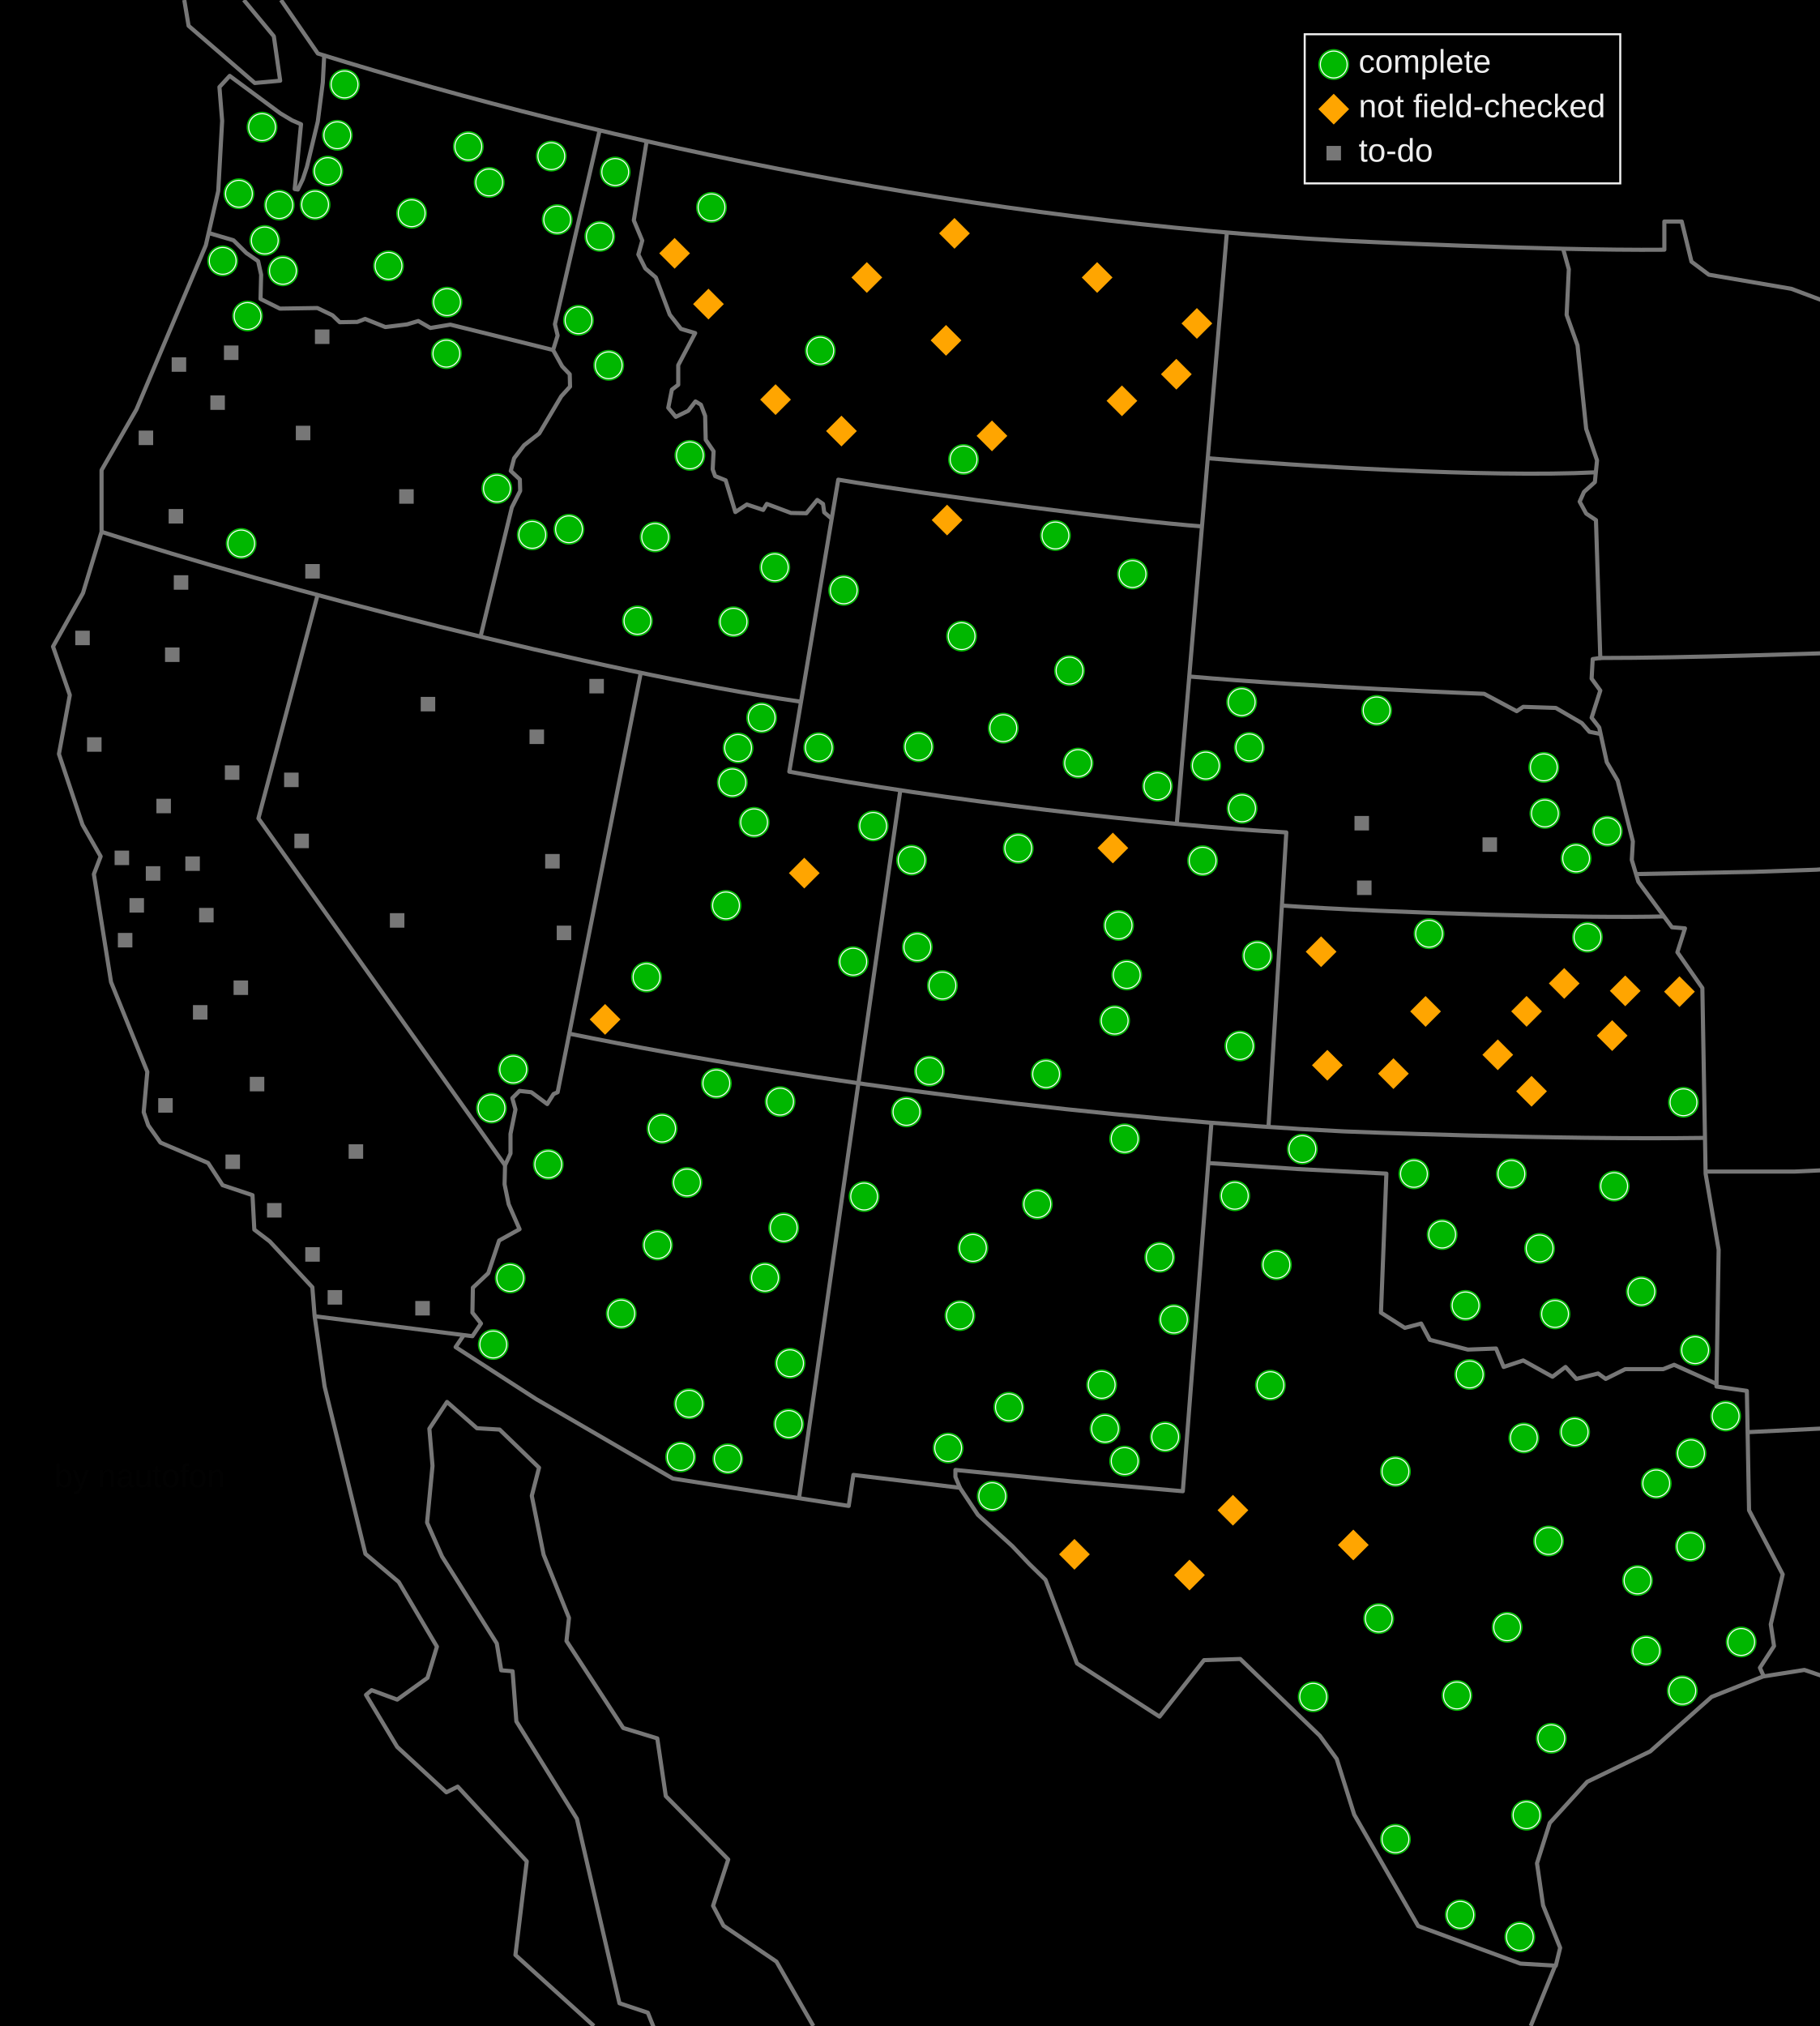
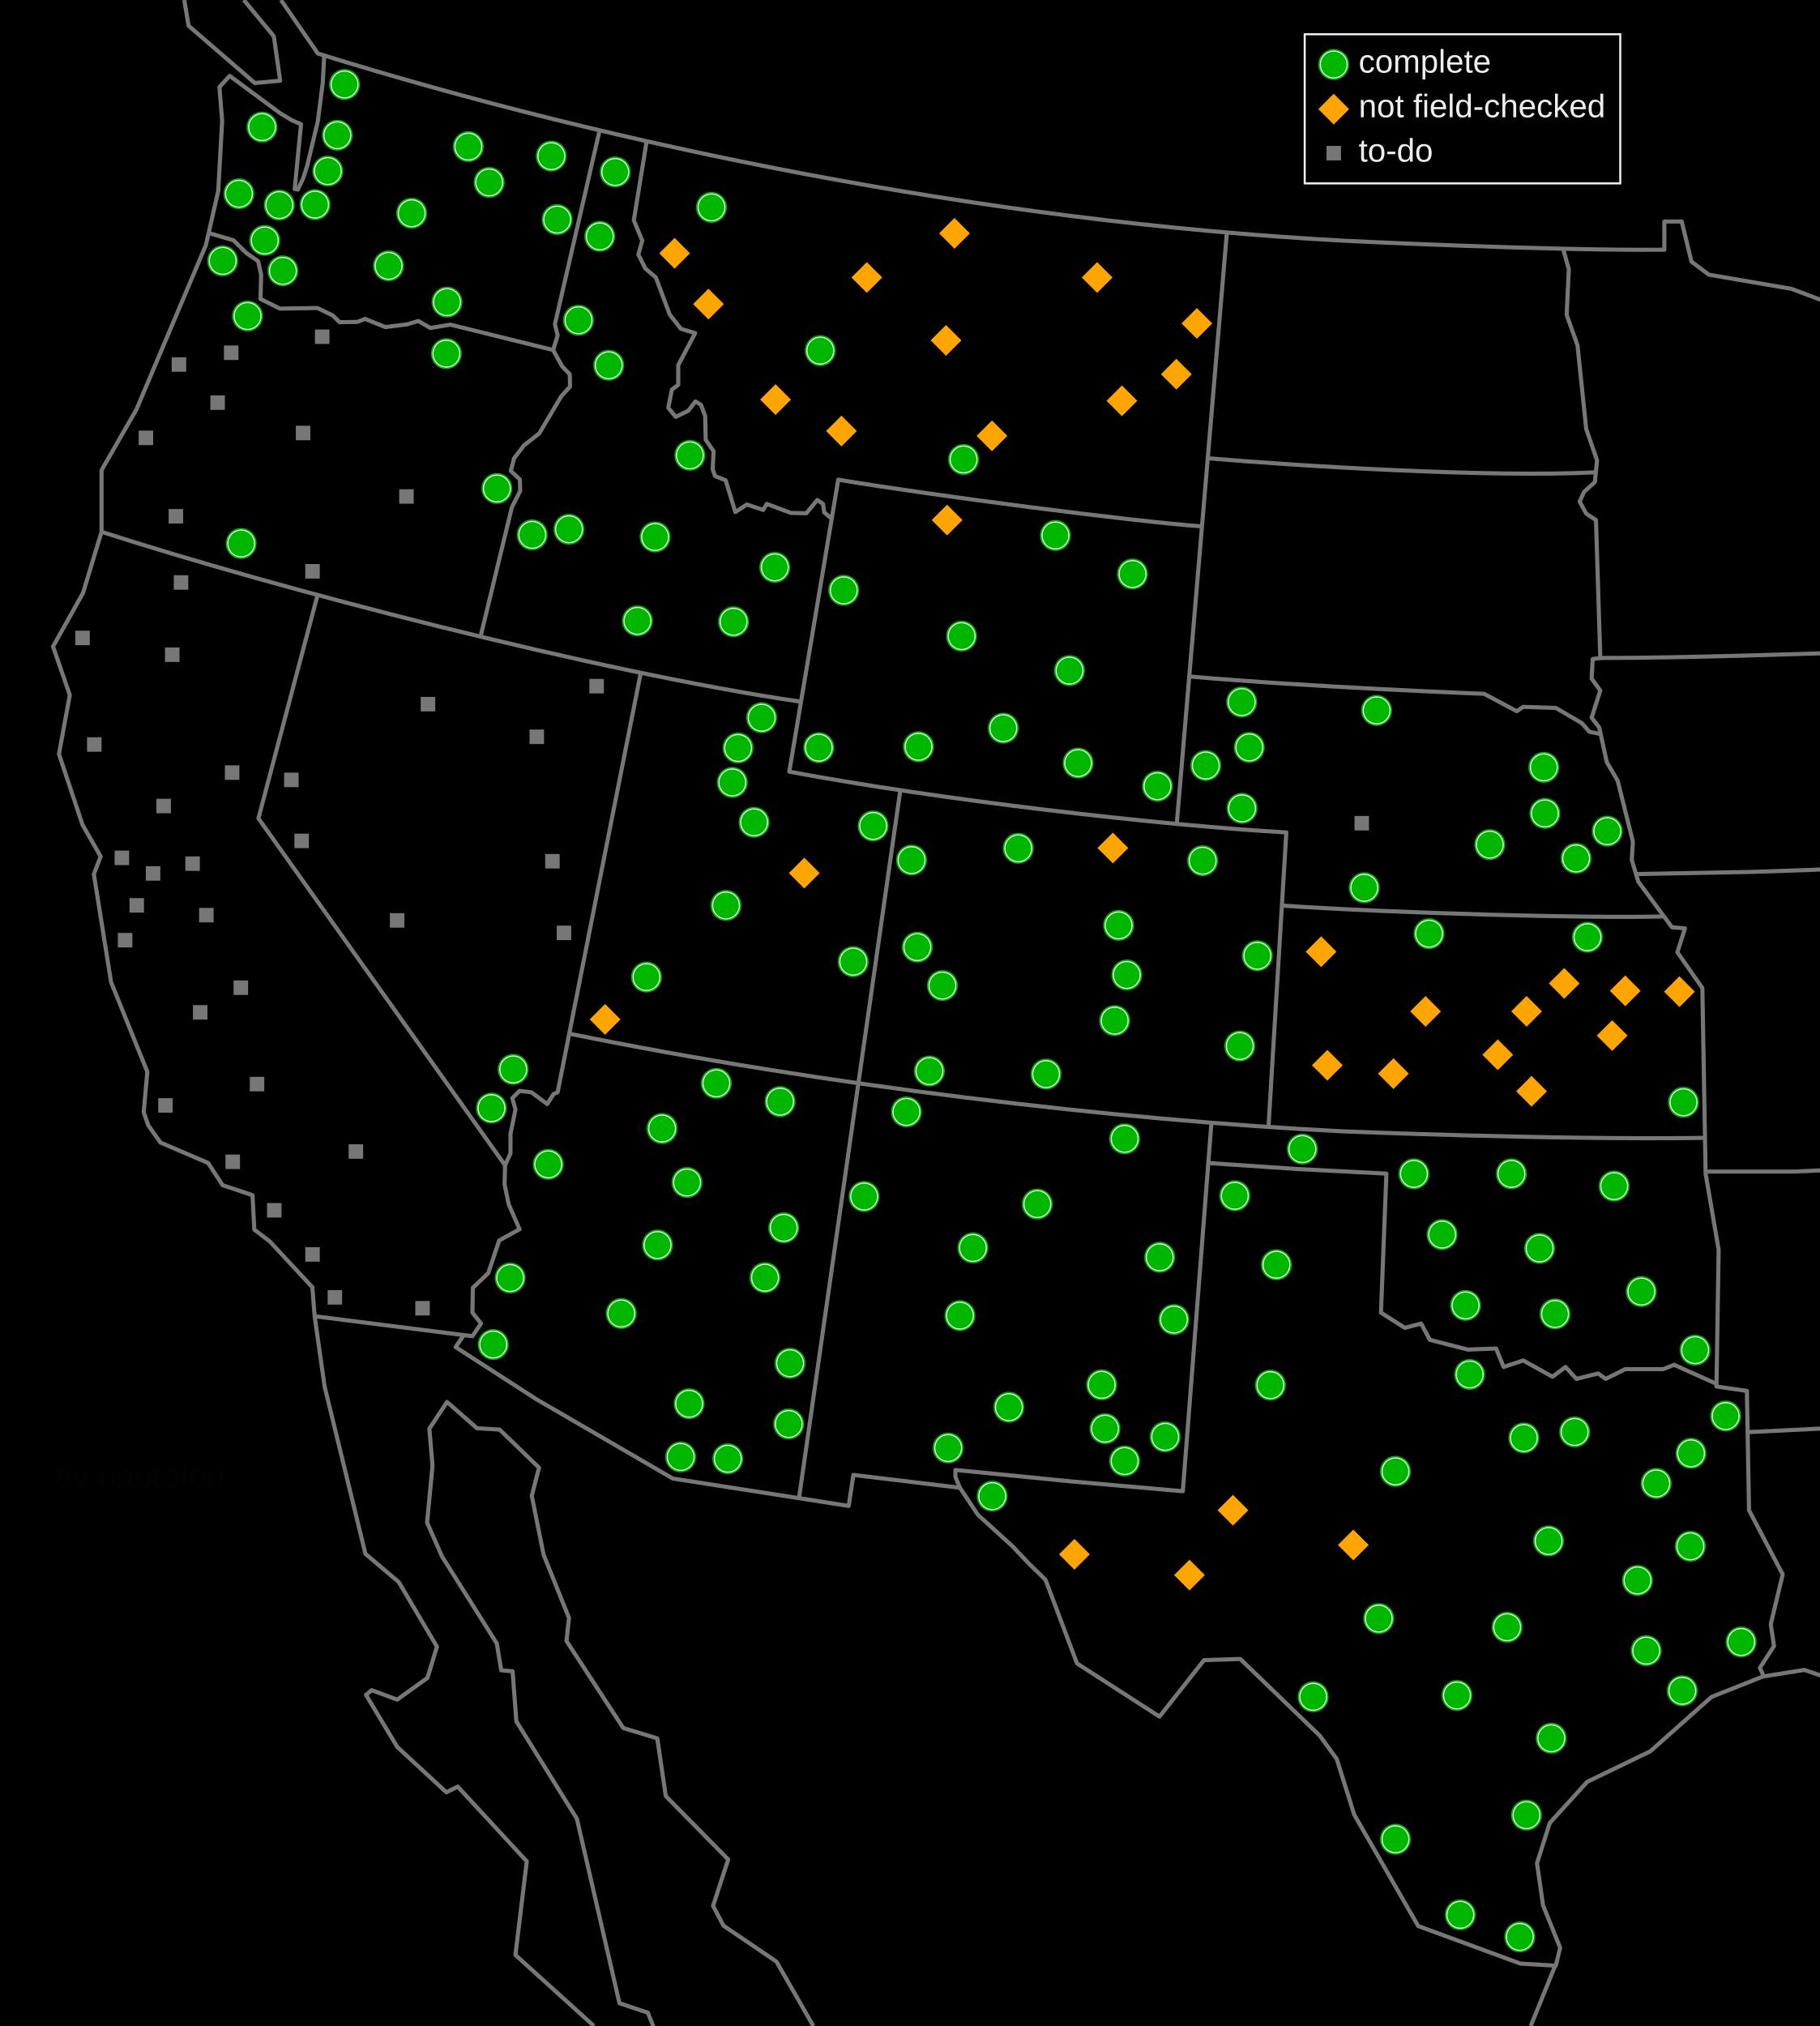
<svg xmlns="http://www.w3.org/2000/svg" xmlns:xlink="http://www.w3.org/1999/xlink" version="1.1" x="0px" y="0px" width="501.68px" height="558.55px" viewBox="0 0 501.68 558.55" xml:space="preserve">
  <symbol id="all" viewBox="-4.25 -4.25 8.5 8.5">
    <path style="fill:#00B700;" d="M4.25,0c0-2.35-1.9-4.25-4.25-4.25c-2.35,0-4.25,1.9-4.25,4.25S-2.35,4.25,0,4.25C2.35,4.25,4.25,2.35,4.25,0z" />
    <path style="fill:none;stroke:#FFFFFF;stroke-width:0.283;stroke-miterlimit:10;" d="M3.69,0c0-2.04-1.65-3.69-3.69-3.69S-3.68-2.04-3.68,0S-2.04,3.69,0,3.69S3.69,2.04,3.69,0z" />
  </symbol>
  <symbol id="cleanup" viewBox="-4.25 -4.25 8.5 8.5">
    <rect x="-3" y="-3" width="6" height="6" transform="rotate(45)" style="fill:orange" />
  </symbol>
  <symbol id="open" viewBox="-4.25 -4.25 8.5 8.5">
    <rect x="-2" y="-2" width="4" height="4" style="fill:#777" />
  </symbol>
  <symbol id="TODO" viewBox="-4.25 -4.25 8.5 8.5">
    <rect x="-2" y="-2" width="4" height="4" style="fill:red" />
  </symbol>
  <g id="map">
    <rect width="597.74" height="558.55" />
    <text id="made_by_nautofon" transform="matrix(1 0 0 1 15.00 410.00)" style="font-family:'ArialMT','Arial',sans-serif;fill:#020202;font-size:9px;">by nautofon</text>
    <path style="fill:none;stroke:#777777;stroke-width:1.134;stroke-linejoin:round;stroke-miterlimit:10;" d="M77.47,0l10.16,14.75c81.55,25.39,184,46.31,282.83,51.61 0 0 55.799 2.787 88.427 2.487v-7.783h4.789l2.694 11.076 4.789 3.592 22.75 3.891 14.368 5.388 10.178-2.993 17.362 4.49-13.47 7.184-18.858 18.559 0.299 2.395" />
    <line style="fill:none;stroke:#777777;stroke-width:1.134;stroke-linejoin:round;stroke-miterlimit:10;" x1="338.27" y1="64.1" x2="324.45" y2="227.16" />
    <polyline style="fill:none;stroke:#777777;stroke-width:1.134;stroke-linejoin:round;stroke-miterlimit:10;" points="87.56,164.04 71.25,225.62 139.25,321.25" />
    <polyline style="fill:none;stroke:#777777;stroke-width:1.134;stroke-linejoin:round;stroke-miterlimit:10;" points="176.67,185.49 153.75,301.12 152.62,301.62 150.88,304.38 146.5,301.12 143.25,300.75 141.25,302.75 142.12,305.88 140.75,312.62 140.75,318 139.25,321.25 139.12,326.5 140.25,332 143.25,338.88 137.62,342 134.62,351 130.38,355 130.25,361.88 132.62,364.88 130.25,368.38 86.75,362.88" />
    <polyline style="fill:none;stroke:#777777;stroke-width:1.134;stroke-linejoin:round;stroke-miterlimit:10;" points="50.81,0 52,7.12 70.25,22.88 77.25,22.25 75.5,10 67.22,0" />
    <path style="fill:none;stroke:#777777;stroke-width:1.134;stroke-linejoin:round;stroke-miterlimit:10;" d="m89.39 15.3-0.39 7.45-1.38 10.75-3 12.5-1.12 3.38-1.38 2.87-0.87-0.13 1.75-17.87-2.5-1.08-3.21-1.92-13.96-10.33-2.83 3.08 0.75 9.33-1.08 19.34-3.42 14.95-19.13 45.26-9.62 16.74v17l-5.12 16.88-8.26 14.75 4.63 13.37-3 16.26 6.5 19.5 5 8.74-1.87 4.88 4.74 29.75 10 24.75-1 11.12 1.26 3.63 3.37 4.75 13.13 5.62 4 6.13 8.24 2.75 0.5 9.5 4.26 3.25 11.74 12.63 0.63 8 2.75 19.37 11.25 46.13 9.177 7.754 10.54 17.833-2.607 8.605-8.344 5.997-7.04-2.607-1.565 1.304 8.605 14.341 13.559 12.516 3.129-1.565 19.035 20.599-3.129 25.814 21.642 19.574" />
    <path style="fill:none;stroke:#777777;stroke-width:1.134;stroke-linejoin:round;stroke-miterlimit:10;" d="m180.18 558.79-1.565-3.911-7.822-2.607-11.734-50.846-16.688-26.857-1.043-13.82-3.129-0.261-1.228-7.413-15.09-23.953-4.13-9.37 1.5-15.63-0.87-10.24 4.87-7.38 8.25 7.25 6.25 0.37 10.87 10.5-2 7.76 3.26 16.24 6.997 17.413-0.687 6.37 15.645 23.989 9.387 2.868 2.347 15.906 17.21 17.47-4.172 12.777 2.868 5.476 14.602 9.909 10.169 17.749" />
    <path style="fill:none;stroke:#777777;stroke-width:1.134;stroke-linejoin:round;stroke-miterlimit:10;" d="m127.87 368.07-2.25 3.31 22.26 14.37 37.62 21.87 48.5 7.55 1.29-8.55 29.38 3.55 4.95 7.45 9.5 8.63 4.68 4.93 4.464 4.358 8.681 23.049 22.75 14.668 12.273-15.566 9.989-0.323 21.93 21.149 4.666 6.405 4.83 15.362 17.624 30.7 28.183 10.36 9.765 0.577 1.202-4.926-4.701-11.674-1.683-11.626 3.523-11.123 10.338-11.353 17.362-8.382 16.902-15.012 14.229-5.642 11.375-1.796 13.171 4.49 14.967-3.592 14.368 10.477 12.872-0.299 6.585-4.191 6.885 2.395 2.694-2.993-3.891-3.592-0.299-8.082-2.993-5.388 6.885-4.191 13.47-2.395 15.53 0.898" />
    <line style="fill:none;stroke:#777777;stroke-width:1.134;stroke-linejoin:round;stroke-miterlimit:10;" x1="248.23" y1="217.87" x2="220.3" y2="413.04" />
    <path style="fill:none;stroke:#777777;stroke-width:1.134;stroke-linejoin:round;stroke-miterlimit:10;" d="M28,146.62c47.23,15.27,136.03,38.56,192.86,46.85" />
    <path style="fill:none;stroke:#777777;stroke-width:1.134;stroke-linejoin:round;stroke-miterlimit:10;" d="M156.95 284.97c69.54 14.18 151.01 23.87 213.51 26.94 0 0 58.194 2.396 99.503 1.797" />
    <path style="fill:none;stroke:#777777;stroke-width:1.134;stroke-linejoin:round;stroke-miterlimit:10;" d="M331.36,145.12c-18.79-1.34-74.68-8.56-100.24-12.88l-13.5,80.5c41,7.71,102.37,14.82,137.04,16.75l-4.92,81.2" />
    <polyline style="fill:none;stroke:#777777;stroke-width:1.134;stroke-linejoin:round;stroke-miterlimit:10;" points="334.01,309.54 326.12,411.12 295.42,408.42 263.42,405.25 263.42,407.17 264.67,410.17" />
    <path style="fill:none;stroke:#777777;stroke-width:1.134;stroke-linejoin:round;stroke-miterlimit:10;" d="m333.16 320.64 24.461 1.643 24.63 1.276-1.497 38.332 6.585 4.191 4.49-1.197 2.395 4.49 10.477 2.694 7.783-0.299 2.095 5.089 5.388-1.796 8.082 4.49 3.592-2.694 2.993 3.293 5.987-1.497 2.095 1.497 5.388-2.694h10.477l2.993-1.197 11.974 5.388" />
    <path style="fill:none;stroke:#777777;stroke-width:1.134;stroke-linejoin:round;stroke-miterlimit:10;" d="m353.22 249.65c31.131 2.095 85.611 3.592 105.67 2.993" />
    <path style="fill:none;stroke:#777777;stroke-width:1.134;stroke-linejoin:round;stroke-miterlimit:10;" d="m327.78 186.49c34.125 2.993 81.42 4.789 81.42 4.789l8.98 4.789 1.796-1.197 8.98 0.299 7.184 4.191 2.095 2.395 2.993 0.599" />
    <path style="fill:none;stroke:#777777;stroke-width:1.134;stroke-linejoin:round;stroke-miterlimit:10;" d="m332.87 126.32c24.246 2.095 77.529 5.388 107.16 3.891" />
    <polyline style="fill:none;stroke:#777777;stroke-width:1.134;stroke-linejoin:round;stroke-miterlimit:10;" points="165.33,35.93 153,89.38 153.75,92.5 152.5,96.5 155,101 157.08,103.17 157.17,106.58 154.75,109.25 148.67,119.5 144.5,122.75 141.75,126.33 140.83,129.83 143.33,132.17 143.42,135.33 141.12,139.88 132.49,175.53" />
    <polyline style="fill:none;stroke:#777777;stroke-width:1.134;stroke-linejoin:round;stroke-miterlimit:10;" points="178.29,38.93 174.75,60.75 177.08,66.33 176,70.17 177.92,74 180.83,76.5 184.67,86.75 187.75,90.67 191.67,91.83 187,100.67 187,106.08 185.25,107.42 184.25,112.42 186.33,114.92 189.75,113.25 191.75,110.67 193.25,111.58 194.42,114.67 194.58,121.25 196.75,124.42 196.5,129.42 197.17,131.25 200.08,132.42 202.75,141.17 205.92,139.08 210.42,140.58 211.42,138.92 218.08,141.42 222.33,141.5 225.33,137.83 226.92,138.92 227.25,141.25 229.32,143.01" />
    <polyline style="fill:none;stroke:#777777;stroke-width:1.134;stroke-linejoin:round;stroke-miterlimit:10;" points="57.53,64.23 64.38,66.25 67.92,69.75 71.17,72 72,75.75 71.83,82.42 77.17,85.08 87.5,84.92 91.67,86.92 93.67,88.83 98.5,88.75 100.67,87.92 106.25,90.17 112.25,89.42 115.33,88.5 118.67,90.42 124.17,89.5 152.5,96.5" />
    <path style="fill:none;stroke:#777777;stroke-width:1.134;stroke-linejoin:round;stroke-miterlimit:10;" d="m431.05 68.847 1.497 5.388-0.599 12.572 2.993 8.382 2.395 23.049 2.993 8.681-0.599 5.987-2.993 2.694-1.197 2.694 1.796 3.293 2.694 1.796 1.197 38.016-2.095 0.299-0.299 5.388 2.395 3.293-2.395 7.484 2.095 2.694 2.095 9.579 2.993 5.089 4.191 16.763-0.299 5.089 1.796 5.987 9.28 12.572 3.592 0.299-2.095 6.585 6.885 9.878 0.898 51.187 3.592 20.954-0.599 37.717 8.382 1.197 0.599 32.927 9.28 17.661-3.293 13.77 0.898 5.987-3.891 5.987 1.197 2.694" />
    <path style="fill:none;stroke:#777777;stroke-width:1.134;stroke-linejoin:round;stroke-miterlimit:10;" d="m440.93 181.4c24.246 0 58.371-1.197 76.93-1.796" />
    <path style="fill:none;stroke:#777777;stroke-width:1.134;stroke-linejoin:round;stroke-miterlimit:10;" d="m451.1 240.97 32.029-0.599 17.661-0.599 12.273-0.898 5.089 4.789" />
    <path style="fill:none;stroke:#777777;stroke-width:1.134;stroke-linejoin:round;stroke-miterlimit:10;" d="m470.56 322.99h24.246l32.329-1.497 17.062 0.299 1.796 2.694-4.789 5.987 10.776-0.299" />
    <path style="fill:none;stroke:#777777;stroke-width:1.134;stroke-linejoin:round;stroke-miterlimit:10;" d="m481.94 394.83 48.792-2.395" />
    <path style="fill:none;stroke:#777777;stroke-width:1.134;stroke-linejoin:round;stroke-miterlimit:10;" d="m428.87 541.7-6.822 16.841" />
  </g>
  <g id="legend" transform="translate(55)">
    <rect x="304.73" y="9.44" style="stroke:#EEEEEE;stroke-width:0.567;stroke-miterlimit:10;" width="87" height="41.12" />
    <text transform="matrix(1 0 0 1 319.5923 44.5608)" style="fill:#EEEEEE; font-family:'ArialMT','Arial',sans-serif; font-size:9px;">to-do</text>
    <use xlink:href="#open" width="8.5" height="8.5" id="legend-unkown_1_" x="-4.25" y="-4.25" transform="matrix(1 0 0 -1 312.729 42.2266)" style="overflow:visible;" />
    <text transform="matrix(1 0 0 1 319.5923 32.3207)" style="fill:#EEEEEE; font-family:'ArialMT','Arial',sans-serif; font-size:9px;">not field-checked</text>
    <use xlink:href="#cleanup" width="8.5" height="8.5" id="legend-some_1_" x="-4.25" y="-4.25" transform="matrix(1 0 0 -1 312.729 30.0874)" style="overflow:visible;" />
    <text transform="matrix(1 0 0 1 319.5933 20.0199)" style="fill:#EEEEEE; font-family:'ArialMT','Arial',sans-serif; font-size:9px;">complete</text>
    <use xlink:href="#all" width="8.5" height="8.5" id="legend-all_1_" x="-4.25" y="-4.25" transform="matrix(1 0 0 -1 312.729 17.7852)" style="overflow:visible;" />
  </g>
  <g id="data">
    <g id="AZ">
      <use xlink:href="#all" width="8.5" height="8.5" id="camp_verde" x="-4.25" y="-4.25" transform="matrix(1 0 0 -1 181.292 343.25)" style="overflow:visible;" />
      <use xlink:href="#all" width="8.5" height="8.5" id="clifton" x="-4.25" y="-4.25" transform="matrix(1 0 0 -1 217.8335 375.834)" style="overflow:visible;" />
      <use xlink:href="#all" width="8.5" height="8.5" id="ehrenberg" x="-4.25" y="-4.25" transform="matrix(1 0 0 -1 140.6665 352.334)" style="overflow:visible;" />
      <use xlink:href="#all" width="8.5" height="8.5" id="flagstaff" x="-4.25" y="-4.25" transform="matrix(1 0 0 -1 189.417 326)" style="overflow:visible;" />
      <use xlink:href="#all" width="8.5" height="8.5" id="g_canyon_vlg" x="-4.25" y="-4.25" transform="matrix(1 0 0 -1 182.542 311.125)" style="overflow:visible;" />
      <use xlink:href="#all" width="8.5" height="8.5" id="holbrook" x="-4.25" y="-4.25" transform="matrix(1 0 0 -1 216.084 338.5)" style="overflow:visible;" />
      <use xlink:href="#all" width="8.5" height="8.5" id="kayenta" x="-4.25" y="-4.25" transform="matrix(1 0 0 -1 215.0835 303.708)" style="overflow:visible;" />
      <use xlink:href="#all" width="8.5" height="8.5" id="kingman" x="-4.25" y="-4.25" transform="matrix(1 0 0 -1 151.167 321)" style="overflow:visible;" />
      <use xlink:href="#all" width="8.5" height="8.5" id="nogales" x="-4.25" y="-4.25" transform="matrix(1 0 0 -1 187.6665 401.667)" style="overflow:visible;" />
      <use xlink:href="#all" width="8.5" height="8.5" id="page" x="-4.25" y="-4.25" transform="matrix(1 0 0 -1 197.5005 298.667)" style="overflow:visible;" />
      <use xlink:href="#all" width="8.5" height="8.5" id="phoenix" x="-4.25" y="-4.25" transform="matrix(1 0 0 -1 171.292 362.125)" style="overflow:visible;" />
      <use xlink:href="#all" width="8.5" height="8.5" id="san_simon" x="-4.25" y="-4.25" transform="matrix(1 0 0 -1 217.4585 392.583)" style="overflow:visible;" />
      <use xlink:href="#all" width="8.5" height="8.5" id="show_low" x="-4.25" y="-4.25" transform="matrix(1 0 0 -1 210.917 352.25)" style="overflow:visible;" />
      <use xlink:href="#all" width="8.5" height="8.5" id="sierra_vista" x="-4.25" y="-4.25" transform="matrix(1 0 0 -1 200.6665 402.167)" style="overflow:visible;" />
      <use xlink:href="#all" width="8.5" height="8.5" id="tucson" x="-4.25" y="-4.25" transform="matrix(1 0 0 -1 190 387)" style="overflow:visible;" />
      <use xlink:href="#all" width="8.5" height="8.5" id="yuma" x="-4.25" y="-4.25" transform="matrix(1 0 0 -1 136 370.667)" style="overflow:visible;" />
    </g>
    <g id="CA">
      <use xlink:href="#open" width="8.5" height="8.5" id="bakersfield" x="-4.25" y="-4.25" transform="matrix(1 0 0 -1 70.875 298.874)" style="overflow:visible;" />
      <use xlink:href="#open" width="8.5" height="8.5" id="barstow" x="-4.25" y="-4.25" transform="matrix(1 0 0 -1 98.125 317.458)" style="overflow:visible;" />
      <use xlink:href="#open" width="8.5" height="8.5" id="carlsbad" x="-4.25" y="-4.25" transform="matrix(1 0 0 -1 86.1655 345.834)" style="overflow:visible;" />
      <use xlink:href="#open" width="8.5" height="8.5" id="el_centro" x="-4.25" y="-4.25" transform="matrix(1 0 0 -1 116.499 360.668)" style="overflow:visible;" />
      <use xlink:href="#open" width="8.5" height="8.5" id="eureka" x="-4.25" y="-4.25" transform="matrix(1 0 0 -1 22.7495 175.875)" style="overflow:visible;" />
      <use xlink:href="#open" width="8.5" height="8.5" id="fresno" x="-4.25" y="-4.25" transform="matrix(1 0 0 -1 66.4 272.3)" style="overflow:visible;" />
      <use xlink:href="#open" width="8.5" height="8.5" id="hilt" x="-4.25" y="-4.25" transform="matrix(1 0 0 -1 49.9165 160.5835)" style="overflow:visible;" />
      <use xlink:href="#open" width="8.5" height="8.5" id="huron" x="-4.25" y="-4.25" transform="matrix(1 0 0 -1 55.2 279.1)" style="overflow:visible;" />
      <use xlink:href="#open" width="8.5" height="8.5" id="los_angeles" x="-4.25" y="-4.25" transform="matrix(1 0 0 -1 75.6235 333.668)" style="overflow:visible;" />
      <use xlink:href="#open" width="8.5" height="8.5" id="modesto" x="-4.25" y="-4.25" transform="matrix(1 0 0 -1 56.9 252.3)" style="overflow:visible;" />
      <use xlink:href="#open" width="8.5" height="8.5" id="oakland" x="-4.25" y="-4.25" transform="matrix(1 0 0 -1 42.2 240.8)" style="overflow:visible;" />
      <use xlink:href="#open" width="8.5" height="8.5" id="oxnard" x="-4.25" y="-4.25" transform="matrix(1 0 0 -1 64.1675 320.292)" style="overflow:visible;" />
      <use xlink:href="#open" width="8.5" height="8.5" id="redding" x="-4.25" y="-4.25" transform="matrix(1 0 0 -1 47.4995 180.5)" style="overflow:visible;" />
      <use xlink:href="#open" width="8.5" height="8.5" id="sacramento" x="-4.25" y="-4.25" transform="matrix(1 0 0 -1 45.124 222.2095)" style="overflow:visible;" />
      <use xlink:href="#open" width="8.5" height="8.5" id="san_diego" x="-4.25" y="-4.25" transform="matrix(1 0 0 -1 92.3325 357.668)" style="overflow:visible;" />
      <use xlink:href="#open" width="8.5" height="8.5" id="san_francisc" x="-4.25" y="-4.25" transform="matrix(1 0 0 -1 33.6 236.5)" style="overflow:visible;" />
      <use xlink:href="#open" width="8.5" height="8.5" id="san_jose" x="-4.25" y="-4.25" transform="matrix(1 0 0 -1 37.7 249.6)" style="overflow:visible;" />
      <use xlink:href="#open" width="8.5" height="8.5" id="santa_cruz" x="-4.25" y="-4.25" transform="matrix(1 0 0 -1 34.5 259.2)" style="overflow:visible;" />
      <use xlink:href="#open" width="8.5" height="8.5" id="santa_maria" x="-4.25" y="-4.25" transform="matrix(1 0 0 -1 45.6245 304.75)" style="overflow:visible;" />
      <use xlink:href="#open" width="8.5" height="8.5" id="stockton" x="-4.25" y="-4.25" transform="matrix(1 0 0 -1 53.1 238.1)" style="overflow:visible;" />
      <use xlink:href="#open" width="8.5" height="8.5" id="truckee" x="-4.25" y="-4.25" transform="matrix(1 0 0 -1 63.9995 213)" style="overflow:visible;" />
      <use xlink:href="#open" width="8.5" height="8.5" id="ukiah" x="-4.25" y="-4.25" transform="matrix(1 0 0 -1 25.9995 205.25)" style="overflow:visible;" />
    </g>
    <g id="CO">
      <use xlink:href="#all" width="8.5" height="8.5" id="alamosa" x="-4.25" y="-4.25" transform="matrix(1 0 0 -1 288.4165 296.1221)" style="overflow:visible;" />
      <use xlink:href="#all" width="8.5" height="8.5" id="burlington" x="-4.25" y="-4.25" transform="matrix(1 0 0 -1 346.667 263.4971)" style="overflow:visible;" />
      <use xlink:href="#all" width="8.5" height="8.5" id="colorado_spr" x="-4.25" y="-4.25" transform="matrix(1 0 0 -1 310.6665 268.7886)" style="overflow:visible;" />
      <use xlink:href="#all" width="8.5" height="8.5" id="denver" x="-4.25" y="-4.25" transform="matrix(1 0 0 -1 308.4165 255.1221)" style="overflow:visible;" />
      <use xlink:href="#all" width="8.5" height="8.5" id="durango" x="-4.25" y="-4.25" transform="matrix(1 0 0 -1 256.25 295.2886)" style="overflow:visible;" />
      <use xlink:href="#cleanup" width="8.5" height="8.5" id="fort_collins" x="-4.25" y="-4.25" transform="matrix(1 0 0 -1 306.833 233.7886)" style="overflow:visible;" />
      <use xlink:href="#all" width="8.5" height="8.5" id="grand_juncti" x="-4.25" y="-4.25" transform="matrix(1 0 0 -1 252.916 261.1221)" style="overflow:visible;" />
      <use xlink:href="#all" width="8.5" height="8.5" id="lamar" x="-4.25" y="-4.25" transform="matrix(1 0 0 -1 341.833 288.3721)" style="overflow:visible;" />
      <use xlink:href="#all" width="8.5" height="8.5" id="montrose" x="-4.25" y="-4.25" transform="matrix(1 0 0 -1 259.833 271.7051)" style="overflow:visible;" />
      <use xlink:href="#all" width="8.5" height="8.5" id="pueblo" x="-4.25" y="-4.25" transform="matrix(1 0 0 -1 307.333 281.3721)" style="overflow:visible;" />
      <use xlink:href="#all" width="8.5" height="8.5" id="rangely" x="-4.25" y="-4.25" transform="matrix(1 0 0 -1 251.333 237.1221)" style="overflow:visible;" />
      <use xlink:href="#all" width="8.5" height="8.5" id="steamboat_sp" x="-4.25" y="-4.25" transform="matrix(1 0 0 -1 280.7495 233.8721)" style="overflow:visible;" />
      <use xlink:href="#all" width="8.5" height="8.5" id="sterling" x="-4.25" y="-4.25" transform="matrix(1 0 0 -1 331.583 237.2886)" style="overflow:visible;" />
    </g>
    <g id="ID">
      <use xlink:href="#all" width="8.5" height="8.5" id="boise" x="-4.25" y="-4.25" transform="matrix(1 0 0 -1 156.8745 145.9141)" style="overflow:visible;" />
      <use xlink:href="#all" width="8.5" height="8.5" id="coeur_dalene" x="-4.25" y="-4.25" transform="matrix(1 0 0 -1 165.3745 65.1641)" style="overflow:visible;" />
      <use xlink:href="#all" width="8.5" height="8.5" id="grangeville" x="-4.25" y="-4.25" transform="matrix(1 0 0 -1 167.833 100.7056)" style="overflow:visible;" />
      <use xlink:href="#all" width="8.5" height="8.5" id="idaho_falls" x="-4.25" y="-4.25" transform="matrix(1 0 0 -1 213.6245 156.4141)" style="overflow:visible;" />
      <use xlink:href="#all" width="8.5" height="8.5" id="ketchum" x="-4.25" y="-4.25" transform="matrix(1 0 0 -1 180.6245 148.0391)" style="overflow:visible;" />
      <use xlink:href="#all" width="8.5" height="8.5" id="lewiston" x="-4.25" y="-4.25" transform="matrix(1 0 0 -1 159.4995 88.2891)" style="overflow:visible;" />
      <use xlink:href="#all" width="8.5" height="8.5" id="nampa" x="-4.25" y="-4.25" transform="matrix(1 0 0 -1 146.7495 147.4556)" style="overflow:visible;" />
      <use xlink:href="#all" width="8.5" height="8.5" id="pocatello" x="-4.25" y="-4.25" transform="matrix(1 0 0 -1 202.2495 171.4141)" style="overflow:visible;" />
      <use xlink:href="#all" width="8.5" height="8.5" id="salmon" x="-4.25" y="-4.25" transform="matrix(1 0 0 -1 190.2075 125.5391)" style="overflow:visible;" />
      <use xlink:href="#all" width="8.5" height="8.5" id="sandpoint" x="-4.25" y="-4.25" transform="matrix(1 0 0 -1 169.6245 47.4141)" style="overflow:visible;" />
      <use xlink:href="#all" width="8.5" height="8.5" id="twin_falls" x="-4.25" y="-4.25" transform="matrix(1 0 0 -1 175.7495 171.1641)" style="overflow:visible;" />
    </g>
    <g id="KS">
      <use xlink:href="#cleanup" width="8.5" height="8.5" id="colby" transform="translate(360 258.13)" />
      <use xlink:href="#cleanup" width="8.5" height="8.5" id="dodge_city" transform="translate(379.94 291.74)" />
      <use xlink:href="#cleanup" width="8.5" height="8.5" id="emporia" transform="translate(440.25 281.26)" />
      <use xlink:href="#cleanup" width="8.5" height="8.5" id="garden_city" transform="translate(361.72 289.43)" />
      <use xlink:href="#cleanup" width="8.5" height="8.5" id="hays" transform="translate(388.8 274.59)" />
      <use xlink:href="#cleanup" width="8.5" height="8.5" id="hutchinson" transform="translate(408.71 286.55)" />
      <use xlink:href="#cleanup" width="8.5" height="8.5" id="junction_cit" transform="translate(427.03 266.87)" />
      <use xlink:href="#cleanup" width="8.5" height="8.5" id="kansas_city" transform="translate(458.8 269.14)" />
      <use xlink:href="#all" width="8.5" height="8.5" id="marysville" transform="translate(433.43 254.13)" />
      <use xlink:href="#all" width="8.5" height="8.5" id="phillipsburg" transform="translate(389.76 253.16)" />
      <use xlink:href="#all" width="8.5" height="8.5" id="pittsburg" transform="translate(459.91 299.64)" />
      <use xlink:href="#cleanup" width="8.5" height="8.5" id="salina_ks" transform="translate(416.65 274.57)" />
      <use xlink:href="#cleanup" width="8.5" height="8.5" id="topeka" transform="translate(443.85 268.92)" />
      <use xlink:href="#cleanup" width="8.5" height="8.5" id="wichita" transform="translate(418.02 296.61)" />
    </g>
    <g id="MT">
      <use xlink:href="#cleanup" width="8.5" height="8.5" id="billings" x="-4.25" y="-4.25" transform="matrix(1 0 0 -1 273.4985 120.168)" style="overflow:visible;" />
      <use xlink:href="#cleanup" width="8.5" height="8.5" id="bozeman" x="-4.25" y="-4.25" transform="matrix(1 0 0 -1 231.998 118.8345)" style="overflow:visible;" />
      <use xlink:href="#cleanup" width="8.5" height="8.5" id="butte" x="-4.25" y="-4.25" transform="matrix(1 0 0 -1 213.8315 110.168)" style="overflow:visible;" />
      <use xlink:href="#cleanup" width="8.5" height="8.5" id="glasgow_mt" x="-4.25" y="-4.25" transform="matrix(1 0 0 -1 302.4985 76.501)" style="overflow:visible;" />
      <use xlink:href="#cleanup" width="8.5" height="8.5" id="glendive" x="-4.25" y="-4.25" transform="matrix(1 0 0 -1 324.332 103.168)" style="overflow:visible;" />
      <use xlink:href="#cleanup" width="8.5" height="8.5" id="great_falls" x="-4.25" y="-4.25" transform="matrix(1 0 0 -1 238.9985 76.5015)" style="overflow:visible;" />
      <use xlink:href="#cleanup" width="8.5" height="8.5" id="havre" x="-4.25" y="-4.25" transform="matrix(1 0 0 -1 263.165 64.3345)" style="overflow:visible;" />
      <use xlink:href="#all" width="8.5" height="8.5" id="helena" x="-4.25" y="-4.25" transform="matrix(1 0 0 -1 226.1655 96.668)" style="overflow:visible;" />
      <use xlink:href="#all" width="8.5" height="8.5" id="kalispell" x="-4.25" y="-4.25" transform="matrix(1 0 0 -1 196.165 57.168)" style="overflow:visible;" />
      <use xlink:href="#all" width="8.5" height="8.5" id="laurel" x="-4.25" y="-4.25" transform="matrix(1 0 0 -1 265.665 126.6675)" style="overflow:visible;" />
      <use xlink:href="#cleanup" width="8.5" height="8.5" id="lewistown" x="-4.25" y="-4.25" transform="matrix(1 0 0 -1 260.832 93.835)" style="overflow:visible;" />
      <use xlink:href="#cleanup" width="8.5" height="8.5" id="miles_city" x="-4.25" y="-4.25" transform="matrix(1 0 0 -1 309.332 110.502)" style="overflow:visible;" />
      <use xlink:href="#cleanup" width="8.5" height="8.5" id="missoula" x="-4.25" y="-4.25" transform="matrix(1 0 0 -1 195.332 83.8345)" style="overflow:visible;" />
      <use xlink:href="#cleanup" width="8.5" height="8.5" id="sidney" x="-4.25" y="-4.25" transform="matrix(1 0 0 -1 329.998 89.1675)" style="overflow:visible;" />
      <use xlink:href="#cleanup" width="8.5" height="8.5" id="thompson_f" x="-4.25" y="-4.25" transform="matrix(1 0 0 -1 185.9985 69.8345)" style="overflow:visible;" />
    </g>
    <g id="NE" transform="translate(-27.097 -127.5)">
      <use xlink:href="#all" width="8.5" height="8.5" id="alliance" transform="translate(367.3 329.3)" />
      <use xlink:href="#all" width="8.5" height="8.5" id="chadron" transform="translate(365.2 316.8)" />
      <use xlink:href="#all" width="8.5" height="8.5" id="columbus" transform="translate(448.8 347.5)" />
-       <use xlink:href="#open" width="8.5" height="8.5" id="grand_island" transform="translate(433.6 356.1)" />
+       <use xlink:href="#all" width="8.5" height="8.5" id="grand_island" transform="translate(433.6 356.1)" />
      <use xlink:href="#all" width="8.5" height="8.5" id="lincoln" transform="translate(457.4 359.9)" />
-       <use xlink:href="#open" width="8.5" height="8.5" id="mccook" transform="translate(399.0 368.0)" />
+       <use xlink:href="#all" width="8.5" height="8.5" id="mccook" transform="translate(399.0 368.0)" />
      <use xlink:href="#all" width="8.5" height="8.5" id="norfolk" transform="translate(448.5 334.8)" />
      <use xlink:href="#open" width="8.5" height="8.5" id="north_platte" transform="translate(398.3 350.2)" />
      <use xlink:href="#all" width="8.5" height="8.5" id="omaha" transform="translate(466.0 352.4)" />
      <use xlink:href="#all" width="8.5" height="8.5" id="scottsbluff" transform="translate(355.3 334.3)" />
      <use xlink:href="#all" width="8.5" height="8.5" id="sidney_ne" transform="translate(365.3 346.1)" />
      <use xlink:href="#all" width="8.5" height="8.5" id="valentine" transform="translate(402.4 319.1)" />
    </g>
    <g id="NM">
      <use xlink:href="#all" width="8.5" height="8.5" id="alamogordo" x="-4.25" y="-4.25" transform="matrix(1 0 0 -1 278.1665 387.9561)" style="overflow:visible;" />
      <use xlink:href="#all" width="8.5" height="8.5" id="albuquerque" x="-4.25" y="-4.25" transform="matrix(1 0 0 -1 268.25 344.0381)" style="overflow:visible;" />
      <use xlink:href="#all" width="8.5" height="8.5" id="artesia" x="-4.25" y="-4.25" transform="matrix(1 0 0 -1 304.6665 393.873)" style="overflow:visible;" />
      <use xlink:href="#all" width="8.5" height="8.5" id="carlsbad_nm" x="-4.25" y="-4.25" transform="matrix(1 0 0 -1 310.0835 402.79)" style="overflow:visible;" />
      <use xlink:href="#all" width="8.5" height="8.5" id="clovis" x="-4.25" y="-4.25" transform="matrix(1 0 0 -1 323.6665 363.7891)" style="overflow:visible;" />
      <use xlink:href="#all" width="8.5" height="8.5" id="farmington" x="-4.25" y="-4.25" transform="matrix(1 0 0 -1 249.916 306.5381)" style="overflow:visible;" />
      <use xlink:href="#all" width="8.5" height="8.5" id="gallup" x="-4.25" y="-4.25" transform="matrix(1 0 0 -1 238.2495 329.8721)" style="overflow:visible;" />
      <use xlink:href="#all" width="8.5" height="8.5" id="hobbs" x="-4.25" y="-4.25" transform="matrix(1 0 0 -1 321.25 396.123)" style="overflow:visible;" />
      <use xlink:href="#all" width="8.5" height="8.5" id="las_cruces" x="-4.25" y="-4.25" transform="matrix(1 0 0 -1 261.4165 399.2061)" style="overflow:visible;" />
      <use xlink:href="#all" width="8.5" height="8.5" id="raton" x="-4.25" y="-4.25" transform="matrix(1 0 0 -1 310.083 313.9551)" style="overflow:visible;" />
      <use xlink:href="#all" width="8.5" height="8.5" id="roswell" x="-4.25" y="-4.25" transform="matrix(1 0 0 -1 303.75 381.7891)" style="overflow:visible;" />
      <use xlink:href="#all" width="8.5" height="8.5" id="santa_fe" x="-4.25" y="-4.25" transform="matrix(1 0 0 -1 285.9995 331.9551)" style="overflow:visible;" />
      <use xlink:href="#all" width="8.5" height="8.5" id="socorro" x="-4.25" y="-4.25" transform="matrix(1 0 0 -1 264.6665 362.7051)" style="overflow:visible;" />
      <use xlink:href="#all" width="8.5" height="8.5" id="tucumcari" x="-4.25" y="-4.25" transform="matrix(1 0 0 -1 319.75 346.6221)" style="overflow:visible;" />
    </g>
    <g id="NV">
      <use xlink:href="#open" width="8.5" height="8.5" id="carson_city" x="-4.25" y="-4.25" transform="matrix(1 0 0 -1 83.165 231.833)" style="overflow:visible;" />
      <use xlink:href="#open" width="8.5" height="8.5" id="elko" x="-4.25" y="-4.25" transform="matrix(1 0 0 -1 147.9995 203.125)" style="overflow:visible;" />
      <use xlink:href="#open" width="8.5" height="8.5" id="ely" x="-4.25" y="-4.25" transform="matrix(1 0 0 -1 152.312 237.4375)" style="overflow:visible;" />
      <use xlink:href="#open" width="8.5" height="8.5" id="jackpot" x="-4.25" y="-4.25" transform="matrix(1 0 0 -1 164.4985 189.1665)" style="overflow:visible;" />
      <use xlink:href="#all" width="8.5" height="8.5" id="las_vegas" x="-4.25" y="-4.25" transform="matrix(1 0 0 -1 141.4985 294.833)" style="overflow:visible;" />
      <use xlink:href="#open" width="8.5" height="8.5" id="pioche" x="-4.25" y="-4.25" transform="matrix(1 0 0 -1 155.4995 257.1875)" style="overflow:visible;" />
      <use xlink:href="#all" width="8.5" height="8.5" id="primm" x="-4.25" y="-4.25" transform="matrix(1 0 0 -1 135.4985 305.5)" style="overflow:visible;" />
      <use xlink:href="#open" width="8.5" height="8.5" id="reno" x="-4.25" y="-4.25" transform="matrix(1 0 0 -1 80.332 215)" style="overflow:visible;" />
      <use xlink:href="#open" width="8.5" height="8.5" id="tonopah" x="-4.25" y="-4.25" transform="matrix(1 0 0 -1 109.4995 253.75)" style="overflow:visible;" />
      <use xlink:href="#open" width="8.5" height="8.5" id="winnemucca" x="-4.25" y="-4.25" transform="matrix(1 0 0 -1 117.9995 194.125)" style="overflow:visible;" />
    </g>
    <g id="OK" transform="translate(-4.25 -4.25)">
      <use xlink:href="#all" width="8.5" height="8.5" id="ardmore" transform="translate(428.75 362.24)" />
      <use xlink:href="#all" width="8.5" height="8.5" id="clinton" transform="translate(397.62 340.36)" />
      <use xlink:href="#all" width="8.5" height="8.5" id="enid" transform="translate(416.71 323.62)" />
      <use xlink:href="#all" width="8.5" height="8.5" id="guymon" transform="translate(359.08 316.79)" />
      <use xlink:href="#all" width="8.5" height="8.5" id="idabel" transform="translate(467.37 372.22)" />
      <use xlink:href="#all" width="8.5" height="8.5" id="lawton" transform="translate(404.08 359.89)" />
      <use xlink:href="#all" width="8.5" height="8.5" id="mcalester" transform="translate(452.54 356.07)" />
      <use xlink:href="#all" width="8.5" height="8.5" id="oklahoma_cit" transform="translate(424.49 344.17)" />
      <use xlink:href="#all" width="8.5" height="8.5" id="tulsa" transform="translate(445.05 327)" />
      <use xlink:href="#all" width="8.5" height="8.5" id="woodward" transform="translate(389.84 323.62)" />
    </g>
    <g id="OR">
      <use xlink:href="#all" width="8.5" height="8.5" id="astoria" x="-4.25" y="-4.25" transform="matrix(1 0 0 -1 61.3979 71.917)" style="overflow:visible;" />
      <use xlink:href="#open" width="8.5" height="8.5" id="bend" x="-4.25" y="-4.25" transform="matrix(1 0 0 -1 83.5645 119.375)" style="overflow:visible;" />
      <use xlink:href="#open" width="8.5" height="8.5" id="burns" x="-4.25" y="-4.25" transform="matrix(1 0 0 -1 112.0645 136.875)" style="overflow:visible;" />
      <use xlink:href="#open" width="8.5" height="8.5" id="coos_bay" x="-4.25" y="-4.25" transform="matrix(1 0 0 -1 40.231 120.708)" style="overflow:visible;" />
      <use xlink:href="#open" width="8.5" height="8.5" id="eugene" x="-4.25" y="-4.25" transform="matrix(1 0 0 -1 59.9995 110.9995)" style="overflow:visible;" />
      <use xlink:href="#all" width="8.5" height="8.5" id="klamath_f" x="-4.25" y="-4.25" transform="matrix(1 0 0 -1 66.4995 149.833)" style="overflow:visible;" />
      <use xlink:href="#open" width="8.5" height="8.5" id="lakeview" x="-4.25" y="-4.25" transform="matrix(1 0 0 -1 86.1665 157.5)" style="overflow:visible;" />
      <use xlink:href="#open" width="8.5" height="8.5" id="medford" x="-4.25" y="-4.25" transform="matrix(1 0 0 -1 48.4995 142.333)" style="overflow:visible;" />
      <use xlink:href="#open" width="8.5" height="8.5" id="newport" x="-4.25" y="-4.25" transform="matrix(1 0 0 -1 49.333 100.4995)" style="overflow:visible;" />
      <use xlink:href="#all" width="8.5" height="8.5" id="ontario" x="-4.25" y="-4.25" transform="matrix(1 0 0 -1 136.9995 134.6665)" style="overflow:visible;" />
      <use xlink:href="#all" width="8.5" height="8.5" id="pendleton" x="-4.25" y="-4.25" transform="matrix(1 0 0 -1 123.0645 97.5)" style="overflow:visible;" />
      <use xlink:href="#all" width="8.5" height="8.5" id="portland" x="-4.25" y="-4.25" transform="matrix(1 0 0 -1 68.2495 87.1245)" style="overflow:visible;" />
      <use xlink:href="#open" width="8.5" height="8.5" id="salem" x="-4.25" y="-4.25" transform="matrix(1 0 0 -1 63.7495 97.2495)" style="overflow:visible;" />
      <use xlink:href="#open" width="8.5" height="8.5" id="the_dalles" x="-4.25" y="-4.25" transform="matrix(1 0 0 -1 88.833 92.833)" style="overflow:visible;" />
    </g>
    <g id="TX" transform="translate(-63.713 95.304)">
      <use xlink:href="#all" width="8.5" height="8.5" id="abilene" transform="translate(444.21 306.1)" />
      <use xlink:href="#all" width="8.5" height="8.5" id="amarillo" transform="translate(411.39 249.13)" />
      <use xlink:href="#all" width="8.5" height="8.5" id="austin" transform="translate(475 349.06)" />
      <use xlink:href="#all" width="8.5" height="8.5" id="beaumont" transform="translate(539.53 353.12)" />
      <use xlink:href="#all" width="8.5" height="8.5" id="brownsville" transform="translate(478.5 434.43)" />
      <use xlink:href="#all" width="8.5" height="8.5" id="corpus_chris" transform="translate(480.34 400.87)" />
      <use xlink:href="#all" width="8.5" height="8.5" id="dalhart" transform="translate(399.92 230.11)" />
      <use xlink:href="#all" width="8.5" height="8.5" id="dallas" transform="translate(493.62 295.22)" />
      <use xlink:href="#all" width="8.5" height="8.5" id="del_rio" transform="translate(421.53 368.24)" />
      <use xlink:href="#all" width="8.5" height="8.5" id="el_paso" transform="translate(333.03 312.92)" />
      <use xlink:href="#cleanup" width="8.5" height="8.5" id="fort_stockto" transform="translate(387.42 334.68)" />
      <use xlink:href="#all" width="8.5" height="8.5" id="fort_worth" transform="translate(479.61 296.88)" />
      <use xlink:href="#all" width="8.5" height="8.5" id="galveston" transform="translate(523.3 366.58)" />
      <use xlink:href="#all" width="8.5" height="8.5" id="houston" transform="translate(513.35 355.52)" />
      <use xlink:href="#all" width="8.5" height="8.5" id="huntsville" transform="translate(510.95 336.16)" />
      <use xlink:href="#all" width="8.5" height="8.5" id="junction" transform="translate(439.6 346.67)" />
      <use xlink:href="#all" width="8.5" height="8.5" id="laredo" transform="translate(444.21 407.51)" />
      <use xlink:href="#all" width="8.5" height="8.5" id="longview_tx" transform="translate(525.7 301.12)" />
      <use xlink:href="#all" width="8.5" height="8.5" id="lubbock" transform="translate(409.73 282.32)" />
      <use xlink:href="#all" width="8.5" height="8.5" id="lufkin" transform="translate(525.52 326.75)" />
      <use xlink:href="#all" width="8.5" height="8.5" id="mcallen" transform="translate(462.09 428.34)" />
      <use xlink:href="#cleanup" width="8.5" height="8.5" id="odessa" transform="translate(399.4 316.8)" />
      <use xlink:href="#cleanup" width="8.5" height="8.5" id="san_angelo" transform="translate(432.59 326.38)" />
      <use xlink:href="#all" width="8.5" height="8.5" id="san_antonio" transform="translate(461.17 367.87)" />
      <use xlink:href="#all" width="8.5" height="8.5" id="texarkana" transform="translate(535.25 290.84)" />
      <use xlink:href="#all" width="8.5" height="8.5" id="tyler" transform="translate(516.11 309.42)" />
      <use xlink:href="#cleanup" width="8.5" height="8.5" id="van_horn" transform="translate(355.7 328.96)" />
      <use xlink:href="#all" width="8.5" height="8.5" id="victoria" transform="translate(487.17 379.67)" />
      <use xlink:href="#all" width="8.5" height="8.5" id="waco" transform="translate(486.43 325.28)" />
      <use xlink:href="#all" width="8.5" height="8.5" id="wichita_fall" transform="translate(464.67 279.37)" />
    </g>
    <g id="UT">
      <use xlink:href="#all" width="8.5" height="8.5" id="cedar_city" x="-4.25" y="-4.25" transform="matrix(1 0 0 -1 178.2495 269.3726)" style="overflow:visible;" />
      <use xlink:href="#all" width="8.5" height="8.5" id="logan" x="-4.25" y="-4.25" transform="matrix(1 0 0 -1 209.9995 197.8721)" style="overflow:visible;" />
      <use xlink:href="#all" width="8.5" height="8.5" id="moab" x="-4.25" y="-4.25" transform="matrix(1 0 0 -1 235.2495 265.1226)" style="overflow:visible;" />
      <use xlink:href="#all" width="8.5" height="8.5" id="ogden" x="-4.25" y="-4.25" transform="matrix(1 0 0 -1 203.5005 206.2056)" style="overflow:visible;" />
      <use xlink:href="#cleanup" width="8.5" height="8.5" id="price" x="-4.25" y="-4.25" transform="matrix(1 0 0 -1 221.7495 240.7056)" style="overflow:visible;" />
      <use xlink:href="#all" width="8.5" height="8.5" id="provo" x="-4.25" y="-4.25" transform="matrix(1 0 0 -1 207.9165 226.7056)" style="overflow:visible;" />
      <use xlink:href="#all" width="8.5" height="8.5" id="salina" x="-4.25" y="-4.25" transform="matrix(1 0 0 -1 200.166 249.6226)" style="overflow:visible;" />
      <use xlink:href="#all" width="8.5" height="8.5" id="salt_lake" x="-4.25" y="-4.25" transform="matrix(1 0 0 -1 201.9165 215.7061)" style="overflow:visible;" />
      <use xlink:href="#cleanup" width="8.5" height="8.5" id="st_george" x="-4.25" y="-4.25" transform="matrix(1 0 0 -1 166.833 281.0391)" style="overflow:visible;" />
      <use xlink:href="#all" width="8.5" height="8.5" id="vernal" x="-4.25" y="-4.25" transform="matrix(1 0 0 -1 240.7495 227.7056)" style="overflow:visible;" />
    </g>
    <g id="WA">
      <use xlink:href="#all" width="8.5" height="8.5" id="aberdeen_wa" x="-4.25" y="-4.25" transform="matrix(1 0 0 -1 65.8745 53.4146)" style="overflow:visible;" />
      <use xlink:href="#all" width="8.5" height="8.5" id="bellingham" x="-4.25" y="-4.25" transform="matrix(1 0 0 -1 94.9995 23.2896)" style="overflow:visible;" />
      <use xlink:href="#all" width="8.5" height="8.5" id="colville" x="-4.25" y="-4.25" transform="matrix(1 0 0 -1 151.9995 43.0396)" style="overflow:visible;" />
      <use xlink:href="#all" width="8.5" height="8.5" id="everett" x="-4.25" y="-4.25" transform="matrix(1 0 0 -1 92.9995 37.2896)" style="overflow:visible;" />
      <use xlink:href="#all" width="8.5" height="8.5" id="grand_coulee" x="-4.25" y="-4.25" transform="matrix(1 0 0 -1 134.8745 50.2896)" style="overflow:visible;" />
      <use xlink:href="#all" width="8.5" height="8.5" id="kennewick" x="-4.25" y="-4.25" transform="matrix(1 0 0 -1 123.2495 83.2896)" style="overflow:visible;" />
      <use xlink:href="#all" width="8.5" height="8.5" id="longview" x="-4.25" y="-4.25" transform="matrix(1 0 0 -1 72.9995 66.2896)" style="overflow:visible;" />
      <use xlink:href="#all" width="8.5" height="8.5" id="olympia" x="-4.25" y="-4.25" transform="matrix(1 0 0 -1 76.9995 56.5396)" style="overflow:visible;" />
      <use xlink:href="#all" width="8.5" height="8.5" id="omak" x="-4.25" y="-4.25" transform="matrix(1 0 0 -1 129.1245 40.4146)" style="overflow:visible;" />
      <use xlink:href="#all" width="8.5" height="8.5" id="port_angeles" x="-4.25" y="-4.25" transform="matrix(1 0 0 -1 72.2495 35.0396)" style="overflow:visible;" />
      <use xlink:href="#all" width="8.5" height="8.5" id="seattle" x="-4.25" y="-4.25" transform="matrix(1 0 0 -1 90.3745 47.1646)" style="overflow:visible;" />
      <use xlink:href="#all" width="8.5" height="8.5" id="spokane" x="-4.25" y="-4.25" transform="matrix(1 0 0 -1 153.6245 60.5396)" style="overflow:visible;" />
      <use xlink:href="#all" width="8.5" height="8.5" id="tacoma" x="-4.25" y="-4.25" transform="matrix(1 0 0 -1 86.8745 56.4146)" style="overflow:visible;" />
      <use xlink:href="#all" width="8.5" height="8.5" id="vancouver" x="-4.25" y="-4.25" transform="matrix(1 0 0 -1 77.9995 74.6646)" style="overflow:visible;" />
      <use xlink:href="#all" width="8.5" height="8.5" id="wenatchee" x="-4.25" y="-4.25" transform="matrix(1 0 0 -1 113.4995 58.7896)" style="overflow:visible;" />
      <use xlink:href="#all" width="8.5" height="8.5" id="yakima" x="-4.25" y="-4.25" transform="matrix(1 0 0 -1 107.1245 73.2896)" style="overflow:visible;" />
    </g>
    <g id="WY">
      <use xlink:href="#all" width="8.5" height="8.5" id="casper" x="-4.25" y="-4.25" transform="matrix(1 0 0 -1 294.8745 184.875)" style="overflow:visible;" />
      <use xlink:href="#all" width="8.5" height="8.5" id="cheyenne" x="-4.25" y="-4.25" transform="matrix(1 0 0 -1 319.1245 216.75)" style="overflow:visible;" />
      <use xlink:href="#cleanup" width="8.5" height="8.5" id="cody" x="-4.25" y="-4.25" transform="matrix(1 0 0 -1 261.125 143.375)" style="overflow:visible;" />
      <use xlink:href="#all" width="8.5" height="8.5" id="evanston" x="-4.25" y="-4.25" transform="matrix(1 0 0 -1 225.7495 206.125)" style="overflow:visible;" />
      <use xlink:href="#all" width="8.5" height="8.5" id="gillette" x="-4.25" y="-4.25" transform="matrix(1 0 0 -1 312.2495 158.25)" style="overflow:visible;" />
      <use xlink:href="#all" width="8.5" height="8.5" id="jackson" x="-4.25" y="-4.25" transform="matrix(1 0 0 -1 232.6245 162.75)" style="overflow:visible;" />
      <use xlink:href="#all" width="8.5" height="8.5" id="laramie" x="-4.25" y="-4.25" transform="matrix(1 0 0 -1 297.2495 210.375)" style="overflow:visible;" />
      <use xlink:href="#all" width="8.5" height="8.5" id="rawlins" x="-4.25" y="-4.25" transform="matrix(1 0 0 -1 276.6245 200.75)" style="overflow:visible;" />
      <use xlink:href="#all" width="8.5" height="8.5" id="riverton" x="-4.25" y="-4.25" transform="matrix(1 0 0 -1 265.1245 175.375)" style="overflow:visible;" />
      <use xlink:href="#all" width="8.5" height="8.5" id="rock_springs" x="-4.25" y="-4.25" transform="matrix(1 0 0 -1 253.2495 205.875)" style="overflow:visible;" />
      <use xlink:href="#all" width="8.5" height="8.5" id="sheridan" x="-4.25" y="-4.25" transform="matrix(1 0 0 -1 290.9995 147.625)" style="overflow:visible;" />
    </g>
  </g>
</svg>
